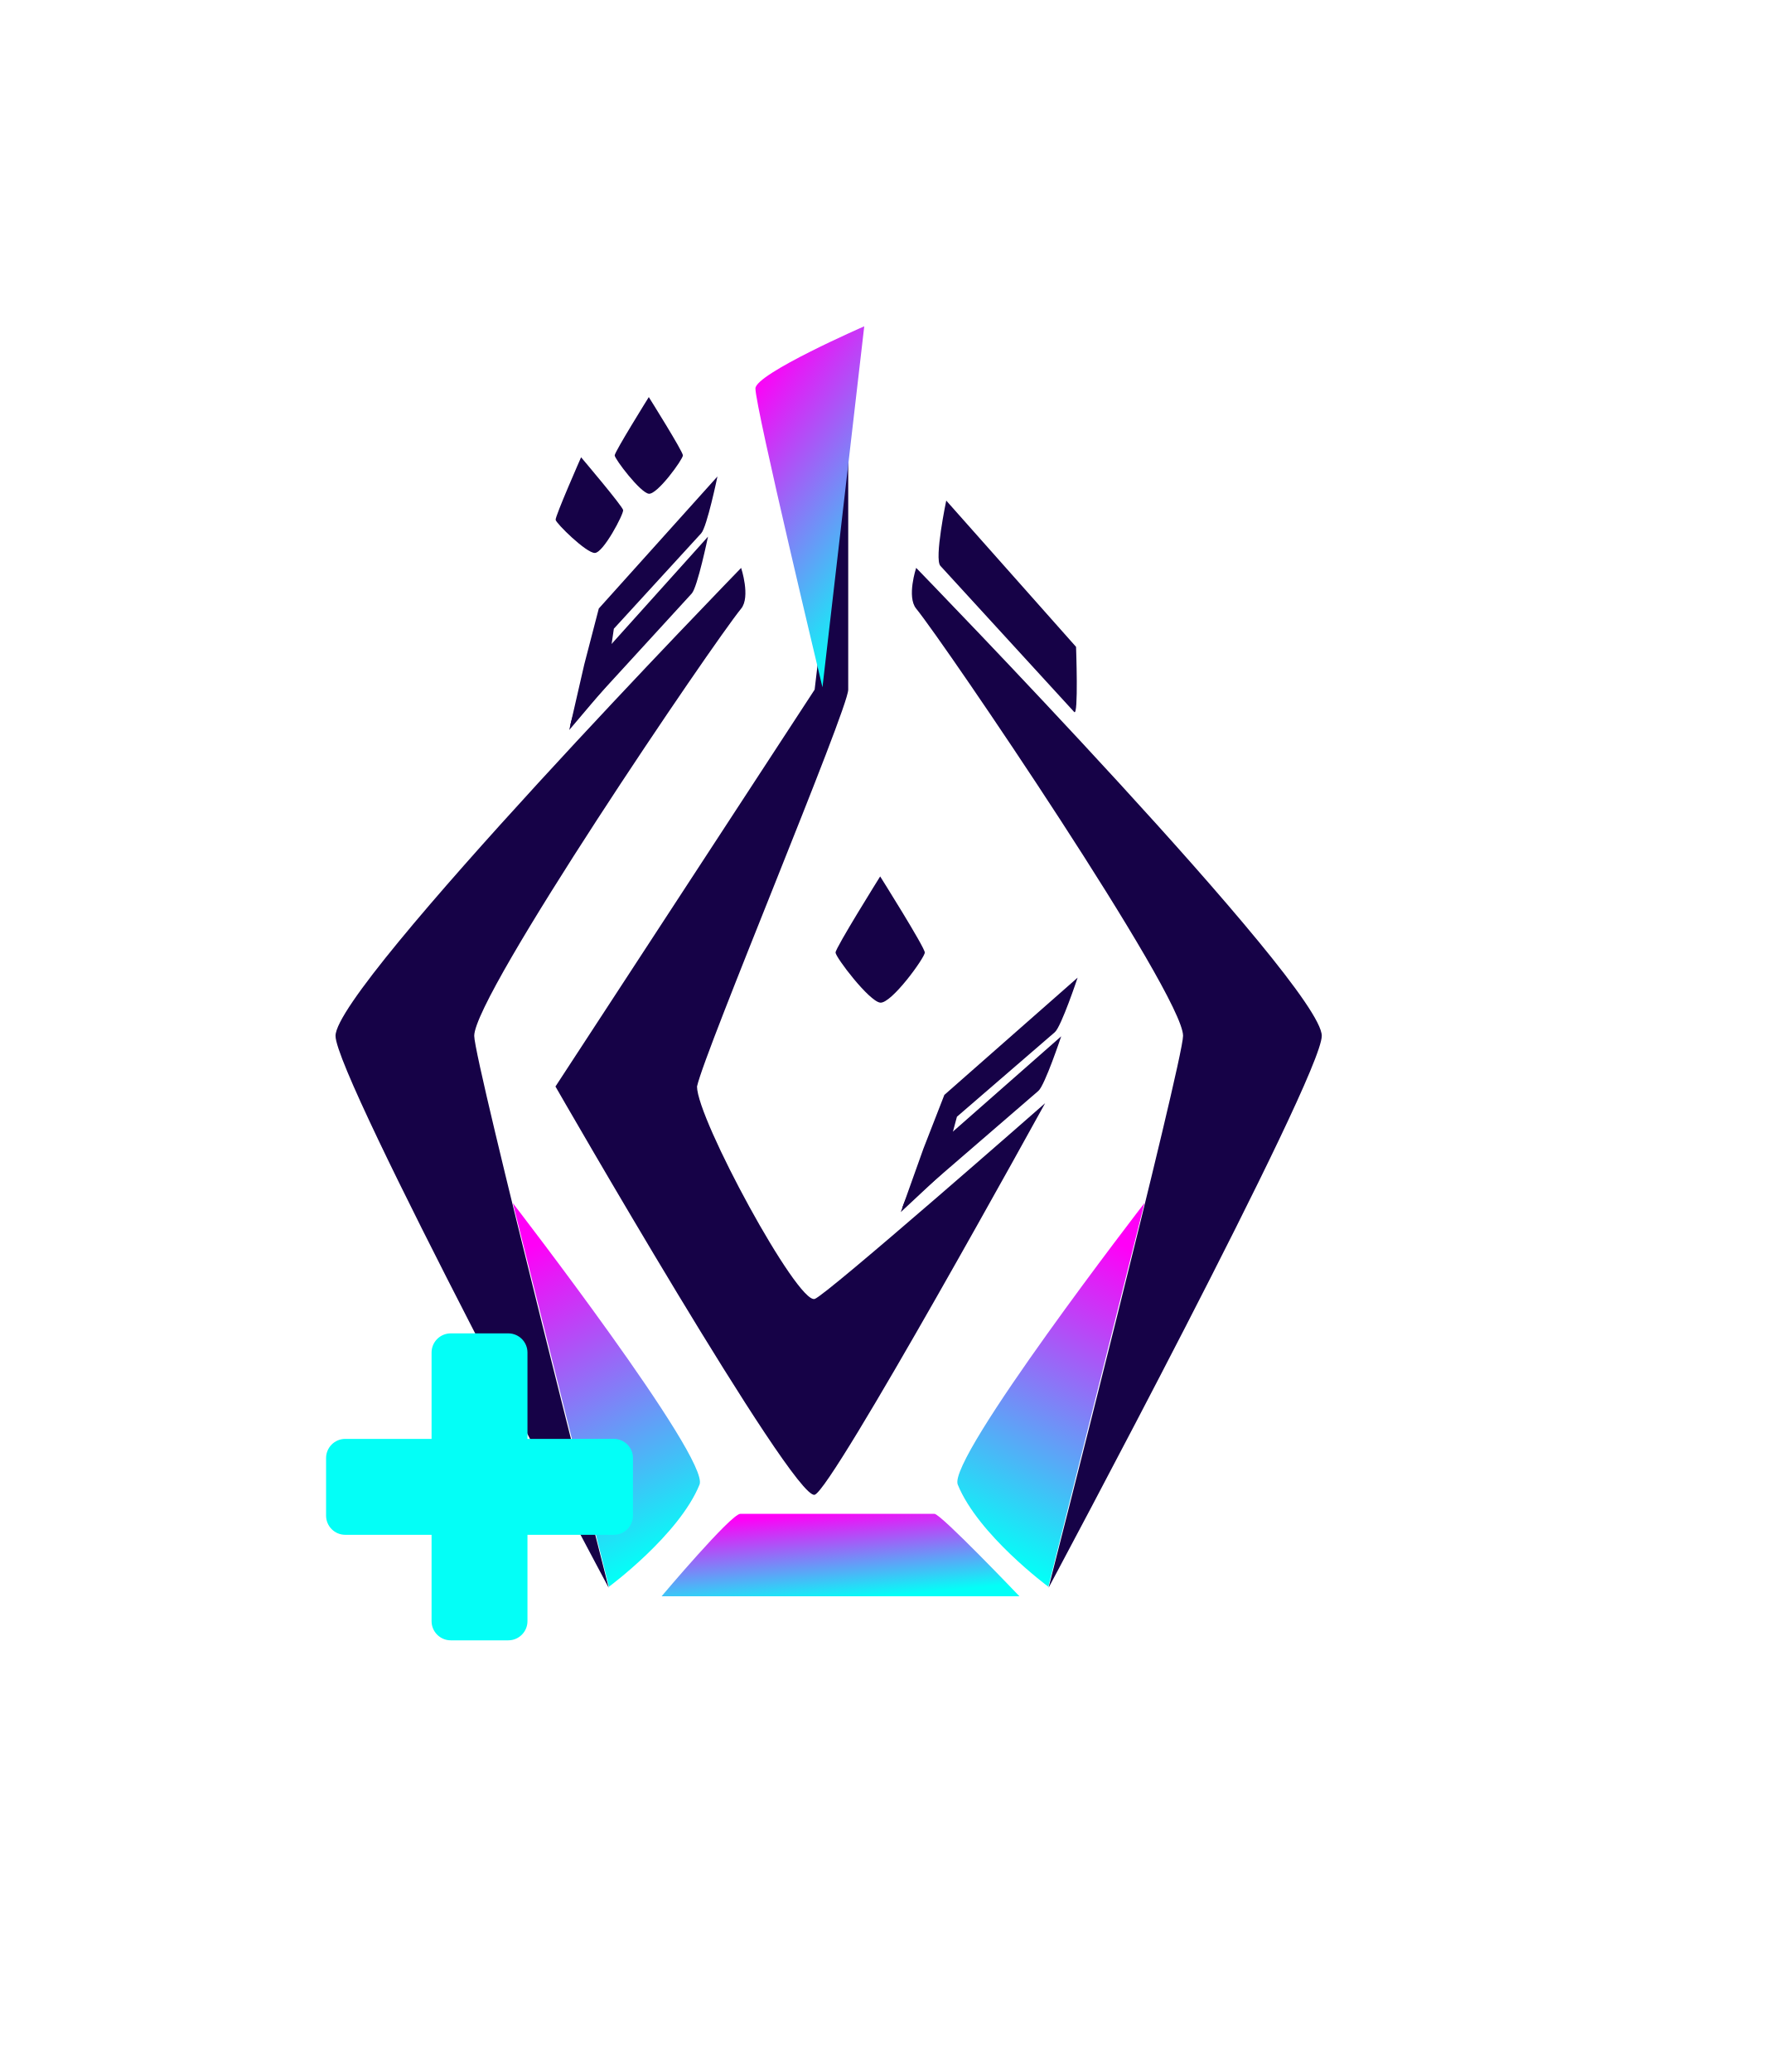
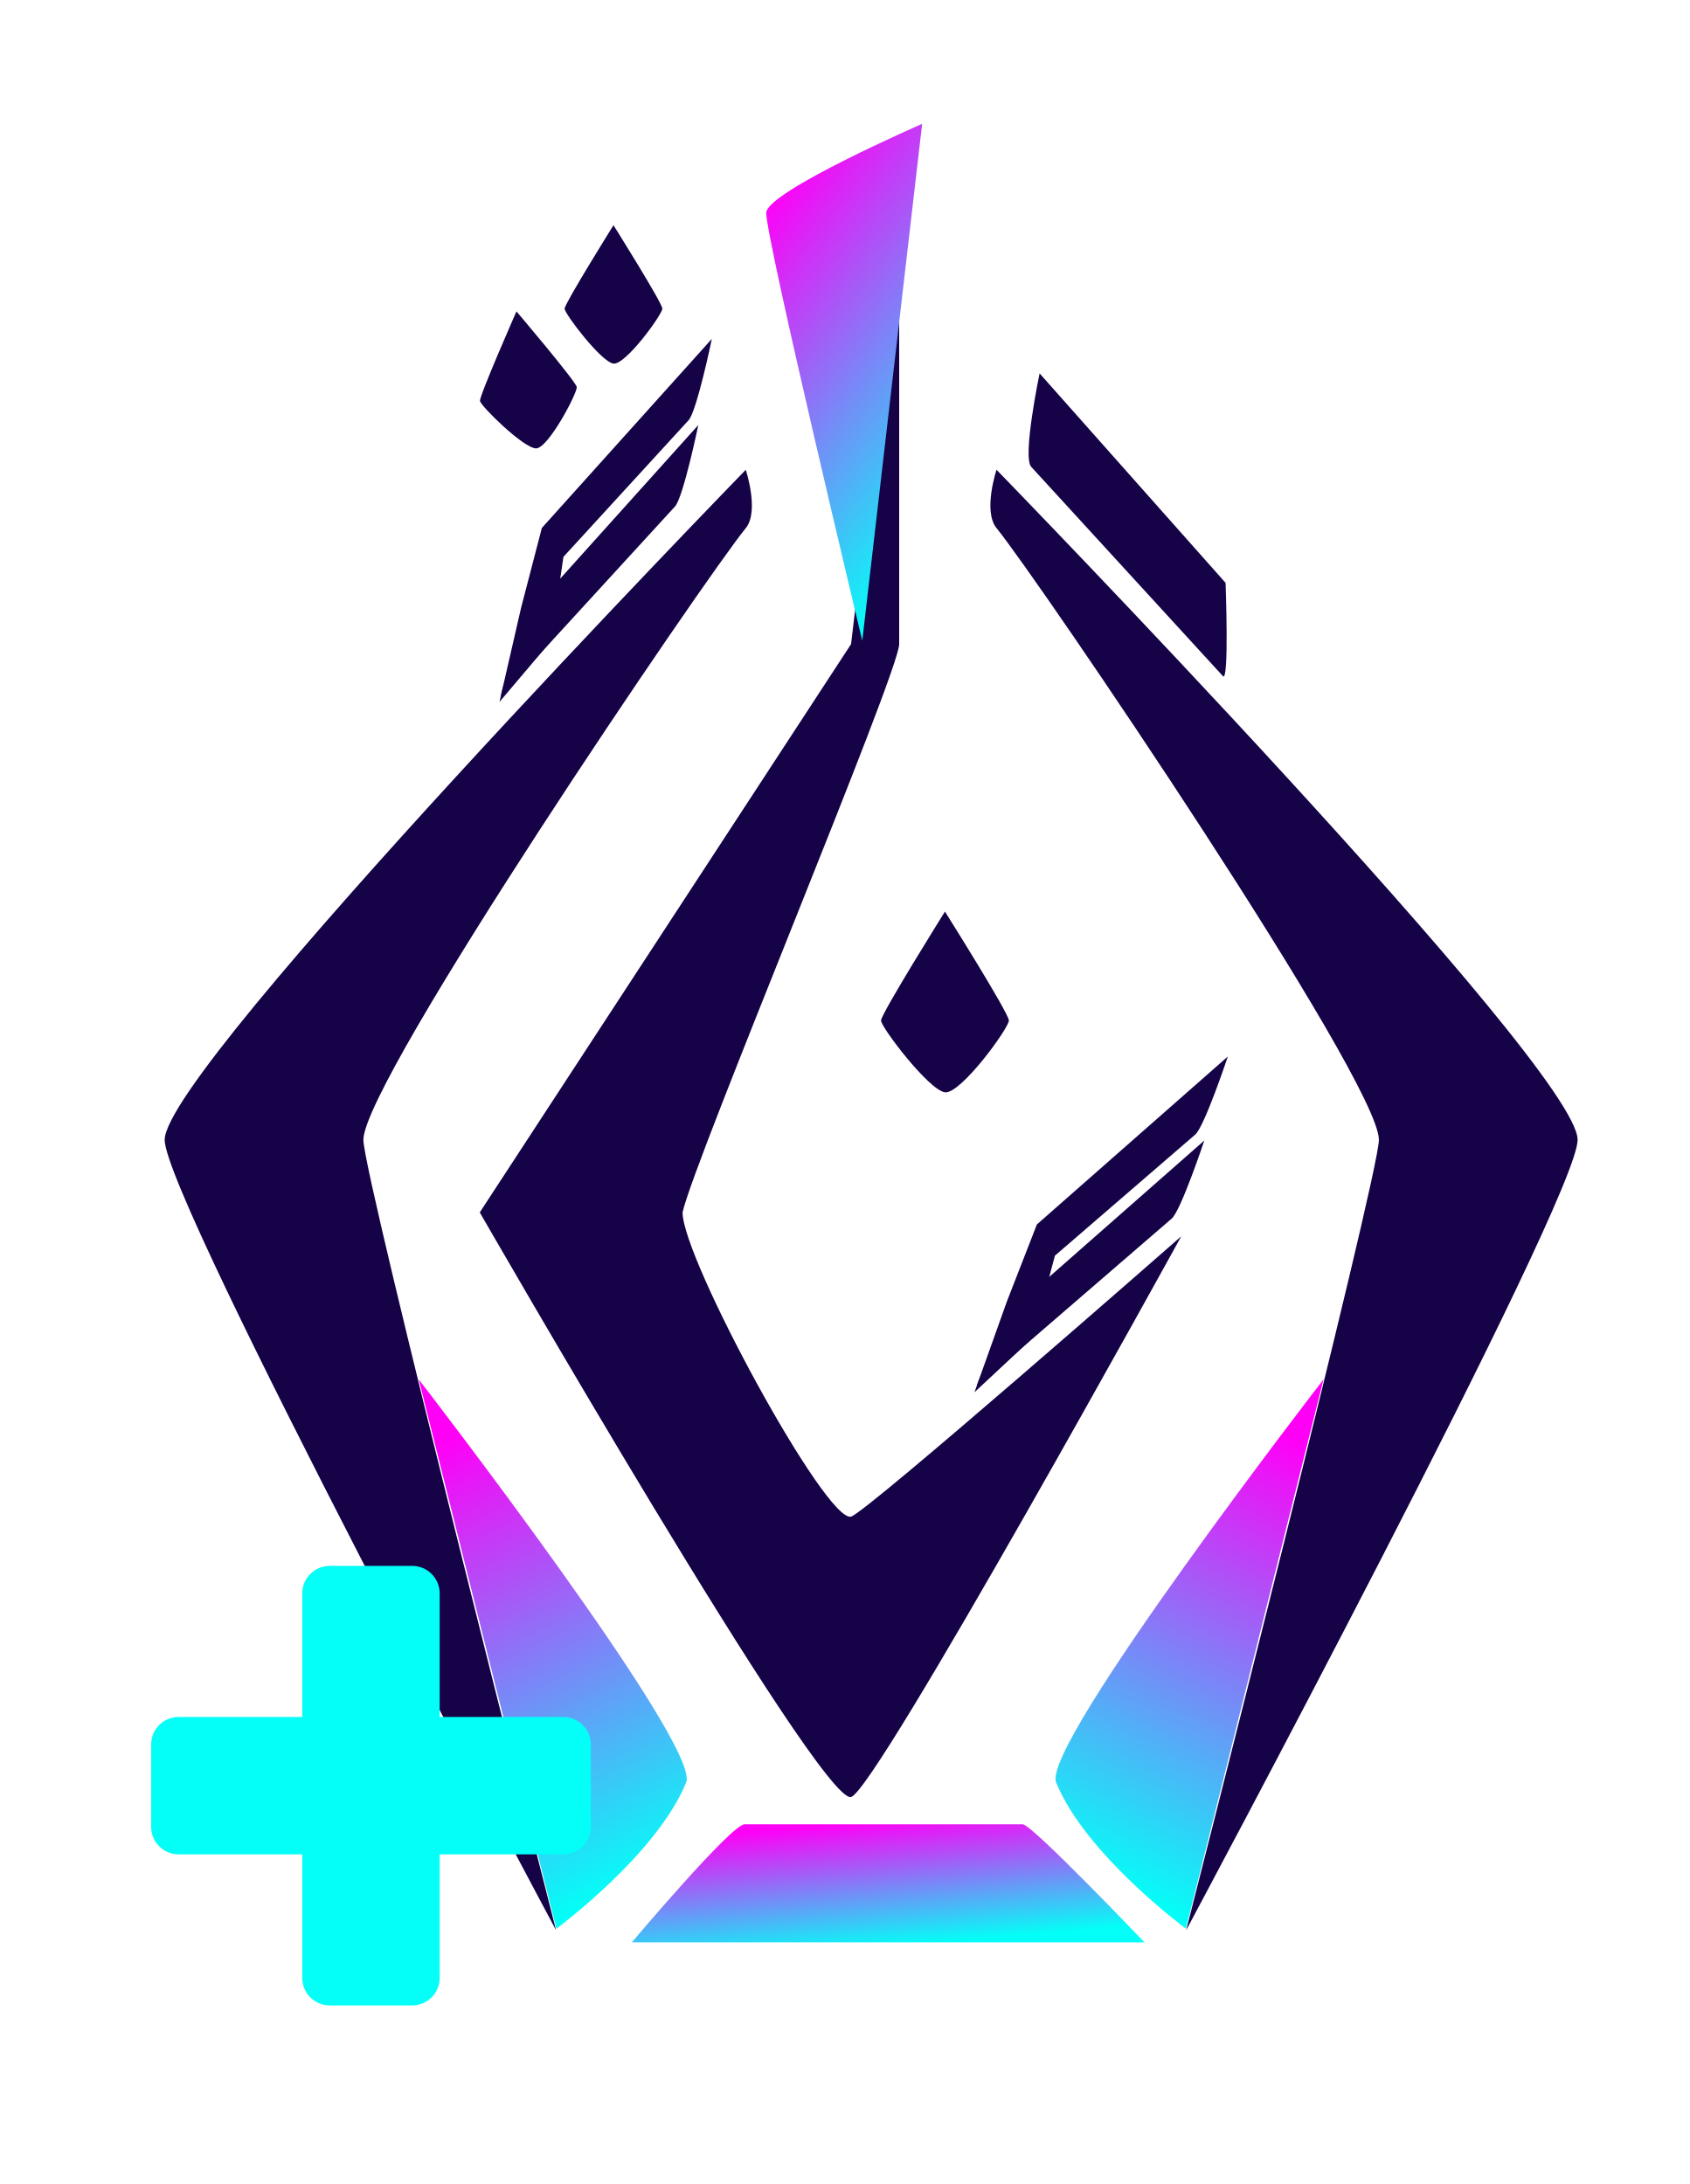
- <svg xmlns="http://www.w3.org/2000/svg" width="186" height="216" viewBox="0 0 186 216" fill="none">
-   <path d="M137.822 107.981C137.822 112.319 109.335 165.519 109.335 165.519C109.335 165.519 123.359 110.623 123.359 107.981C123.359 103.675 98.522 67.111 95.529 63.445C94.525 62.216 95.529 59.199 95.529 59.199C95.529 59.199 137.822 102.699 137.822 107.981Z" fill="#160247" />
-   <path d="M108.976 115.004C108.976 115.004 86.779 155.338 84.943 155.826C82.707 156.421 57.918 113.265 57.918 113.265L84.943 71.892L88.445 42.225L88.445 71.892C88.445 73.937 73.508 109.473 72.678 113.265C72.678 116.645 83.12 135.898 84.943 135.413C86.061 135.115 108.976 115.004 108.976 115.004Z" fill="#160247" />
-   <path d="M34.985 107.985C34.985 112.324 63.471 165.524 63.471 165.524C63.471 165.524 49.448 110.627 49.448 107.985C49.448 103.679 74.285 67.115 77.278 63.45C78.281 62.221 77.278 59.203 77.278 59.203C77.278 59.203 34.985 102.703 34.985 107.985Z" fill="#160247" />
-   <path d="M119.328 125.424L109.31 165.409C109.31 165.409 101.99 160.002 99.865 154.762C98.761 152.04 119.328 125.424 119.328 125.424Z" fill="url(#paint0_linear_4124_1662)" />
-   <path d="M53.478 125.427L63.496 165.412C63.496 165.412 70.817 160.006 72.941 154.765C74.045 152.043 53.478 125.427 53.478 125.427Z" fill="url(#paint1_linear_4124_1662)" />
-   <path d="M90.116 34.016L85.759 71.647C85.759 71.647 78.769 42.492 78.769 40.497C78.769 38.965 90.116 34.016 90.116 34.016Z" fill="url(#paint2_linear_4124_1662)" />
-   <path d="M97.437 157.813H77.194C76.229 157.813 68.984 166.408 68.984 166.408H106.298C106.298 166.408 98.103 157.813 97.437 157.813Z" fill="url(#paint3_linear_4124_1662)" />
-   <path d="M60.924 69.256L62.438 63.435L74.81 49.67C74.81 49.67 73.717 54.938 73.116 55.594L64.007 65.542L63.117 71.657L59.353 76.102L60.924 69.256Z" fill="#160247" />
-   <path d="M59.522 75.636L72.13 61.869C72.731 61.212 73.824 55.944 73.824 55.944L61.452 69.71C61.452 69.71 59.107 76.089 59.522 75.636Z" fill="#160247" />
-   <path d="M96.285 119.745L98.468 114.141L112.365 101.916C112.365 101.916 110.664 107.021 109.99 107.602L99.78 116.416L98.182 122.385L93.924 126.36L96.285 119.745Z" fill="#160247" />
-   <path d="M94.147 125.917L108.277 113.718C108.951 113.137 110.653 108.032 110.653 108.032L96.756 120.257C96.756 120.257 93.682 126.318 94.147 125.917Z" fill="#160247" />
-   <path d="M112.008 74.224L98.056 58.989C97.391 58.263 98.665 52.185 98.665 52.185L112.201 67.433C112.201 67.433 112.467 74.725 112.008 74.224Z" fill="#160247" />
-   <path d="M96.429 99.298C96.429 98.759 91.776 91.365 91.776 91.365C91.776 91.365 87.123 98.808 87.123 99.298C87.123 99.788 90.617 104.381 91.776 104.521C92.935 104.661 96.429 99.837 96.429 99.298Z" fill="#160247" />
-   <path d="M71.207 47.471C71.207 47.058 67.651 41.396 67.651 41.396C67.651 41.396 64.094 47.096 64.094 47.471C64.094 47.846 66.765 51.363 67.651 51.47C68.537 51.578 71.207 47.883 71.207 47.471Z" fill="#160247" />
-   <path d="M64.976 53.177C64.917 52.769 60.59 47.671 60.59 47.671C60.59 47.671 57.882 53.82 57.936 54.191C57.989 54.562 61.134 57.663 62.026 57.643C62.919 57.623 65.035 53.585 64.976 53.177Z" fill="#160247" />
-   <rect x="45" y="139" width="10" height="32" rx="2" fill="#03FFF7" />
-   <rect x="34" y="160" width="10" height="32" rx="2" transform="rotate(-90 34 160)" fill="#03FFF7" />
+ <svg xmlns="http://www.w3.org/2000/svg" width="123" height="159" viewBox="0 0 123 159" fill="none">
+   <path d="M114.822 82.981C114.822 87.319 86.335 140.519 86.335 140.519C86.335 140.519 100.359 85.623 100.359 82.981C100.359 78.675 75.522 42.111 72.529 38.445C71.525 37.216 72.529 34.199 72.529 34.199C72.529 34.199 114.822 77.699 114.822 82.981Z" fill="#160247" />
+   <path d="M85.976 90.004C85.976 90.004 63.779 130.338 61.943 130.826C59.708 131.421 34.919 88.265 34.919 88.265L61.943 46.892L65.445 17.225V46.892C65.445 48.937 50.508 84.473 49.678 88.265C49.678 91.645 60.12 110.898 61.943 110.413C63.061 110.115 85.976 90.004 85.976 90.004Z" fill="#160247" />
+   <path d="M11.985 82.985C11.985 87.324 40.472 140.524 40.472 140.524C40.472 140.524 26.448 85.627 26.448 82.985C26.448 78.679 51.285 42.115 54.278 38.45C55.282 37.221 54.278 34.203 54.278 34.203C54.278 34.203 11.985 77.703 11.985 82.985Z" fill="#160247" />
+   <path d="M96.328 100.424L86.31 140.409C86.31 140.409 78.99 135.002 76.865 129.762C75.761 127.04 96.328 100.424 96.328 100.424Z" fill="url(#paint0_linear_4959_804)" />
+   <path d="M30.479 100.427L40.496 140.412C40.496 140.412 47.817 135.006 49.941 129.765C51.045 127.043 30.479 100.427 30.479 100.427Z" fill="url(#paint1_linear_4959_804)" />
+   <path d="M67.116 9.016L62.759 46.647C62.759 46.647 55.769 17.492 55.769 15.497C55.769 13.965 67.116 9.016 67.116 9.016Z" fill="url(#paint2_linear_4959_804)" />
+   <path d="M74.437 132.813H54.194C53.229 132.813 45.984 141.408 45.984 141.408H83.298C83.298 141.408 75.103 132.813 74.437 132.813Z" fill="url(#paint3_linear_4959_804)" />
+   <path d="M37.924 44.256L39.438 38.435L51.81 24.67C51.81 24.67 50.717 29.938 50.116 30.594L41.007 40.542L40.117 46.657L36.353 51.102L37.924 44.256Z" fill="#160247" />
+   <path d="M36.522 50.636L49.13 36.869C49.731 36.212 50.824 30.944 50.824 30.944L38.452 44.709C38.452 44.709 36.108 51.089 36.522 50.636Z" fill="#160247" />
+   <path d="M73.285 94.745L75.468 89.141L89.365 76.916C89.365 76.916 87.664 82.021 86.99 82.602L76.78 91.416L75.182 97.385L70.924 101.36L73.285 94.745Z" fill="#160247" />
+   <path d="M71.147 100.917L85.277 88.718C85.951 88.137 87.653 83.032 87.653 83.032L73.755 95.257C73.755 95.257 70.682 101.318 71.147 100.917Z" fill="#160247" />
+   <path d="M89.008 49.224L75.057 33.989C74.391 33.263 75.665 27.185 75.665 27.185L89.201 42.434C89.201 42.434 89.467 49.725 89.008 49.224Z" fill="#160247" />
+   <path d="M73.429 74.298C73.429 73.759 68.776 66.365 68.776 66.365C68.776 66.365 64.123 73.808 64.123 74.298C64.123 74.788 67.617 79.381 68.776 79.521C69.935 79.661 73.429 74.837 73.429 74.298Z" fill="#160247" />
+   <path d="M48.207 22.471C48.207 22.058 44.651 16.396 44.651 16.396C44.651 16.396 41.094 22.096 41.094 22.471C41.094 22.846 43.765 26.363 44.651 26.47C45.537 26.578 48.207 22.883 48.207 22.471Z" fill="#160247" />
+   <path d="M41.976 28.177C41.917 27.768 37.59 22.671 37.59 22.671C37.59 22.671 34.882 28.82 34.936 29.191C34.989 29.562 38.134 32.663 39.026 32.643C39.919 32.623 42.035 28.585 41.976 28.177Z" fill="#160247" />
+   <path d="M30 114H24C22.895 114 22 114.895 22 116V144C22 145.105 22.895 146 24 146H30C31.105 146 32 145.105 32 144V116C32 114.895 31.105 114 30 114Z" fill="#03FFF7" />
+   <path d="M11 127V133C11 134.105 11.895 135 13 135H41C42.105 135 43 134.105 43 133V127C43 125.895 42.105 125 41 125H13C11.895 125 11 125.895 11 127Z" fill="#03FFF7" />
  <defs>
-     <linearGradient id="paint0_linear_4124_1662" x1="103.777" y1="162.285" x2="119.215" y2="130.848" gradientUnits="userSpaceOnUse">
+     <linearGradient id="paint0_linear_4959_804" x1="80.777" y1="137.285" x2="96.215" y2="105.848" gradientUnits="userSpaceOnUse">
      <stop stop-color="#03FFF7" />
      <stop offset="1" stop-color="#FF00F7" />
    </linearGradient>
-     <linearGradient id="paint1_linear_4124_1662" x1="69.029" y1="162.288" x2="53.591" y2="130.851" gradientUnits="userSpaceOnUse">
+     <linearGradient id="paint1_linear_4959_804" x1="46.029" y1="137.288" x2="30.591" y2="105.851" gradientUnits="userSpaceOnUse">
      <stop stop-color="#03FFF7" />
      <stop offset="1" stop-color="#FF00F7" />
    </linearGradient>
-     <linearGradient id="paint2_linear_4124_1662" x1="88.579" y1="67.9" x2="68.811" y2="52.843" gradientUnits="userSpaceOnUse">
+     <linearGradient id="paint2_linear_4959_804" x1="65.579" y1="42.9" x2="45.811" y2="27.843" gradientUnits="userSpaceOnUse">
      <stop stop-color="#03FFF7" />
      <stop offset="1" stop-color="#FF00F7" />
    </linearGradient>
-     <linearGradient id="paint3_linear_4124_1662" x1="101.466" y1="165.551" x2="100.615" y2="156.239" gradientUnits="userSpaceOnUse">
+     <linearGradient id="paint3_linear_4959_804" x1="78.466" y1="140.551" x2="77.615" y2="131.239" gradientUnits="userSpaceOnUse">
      <stop stop-color="#03FFF7" />
      <stop offset="1" stop-color="#FF00F7" />
    </linearGradient>
  </defs>
</svg>
